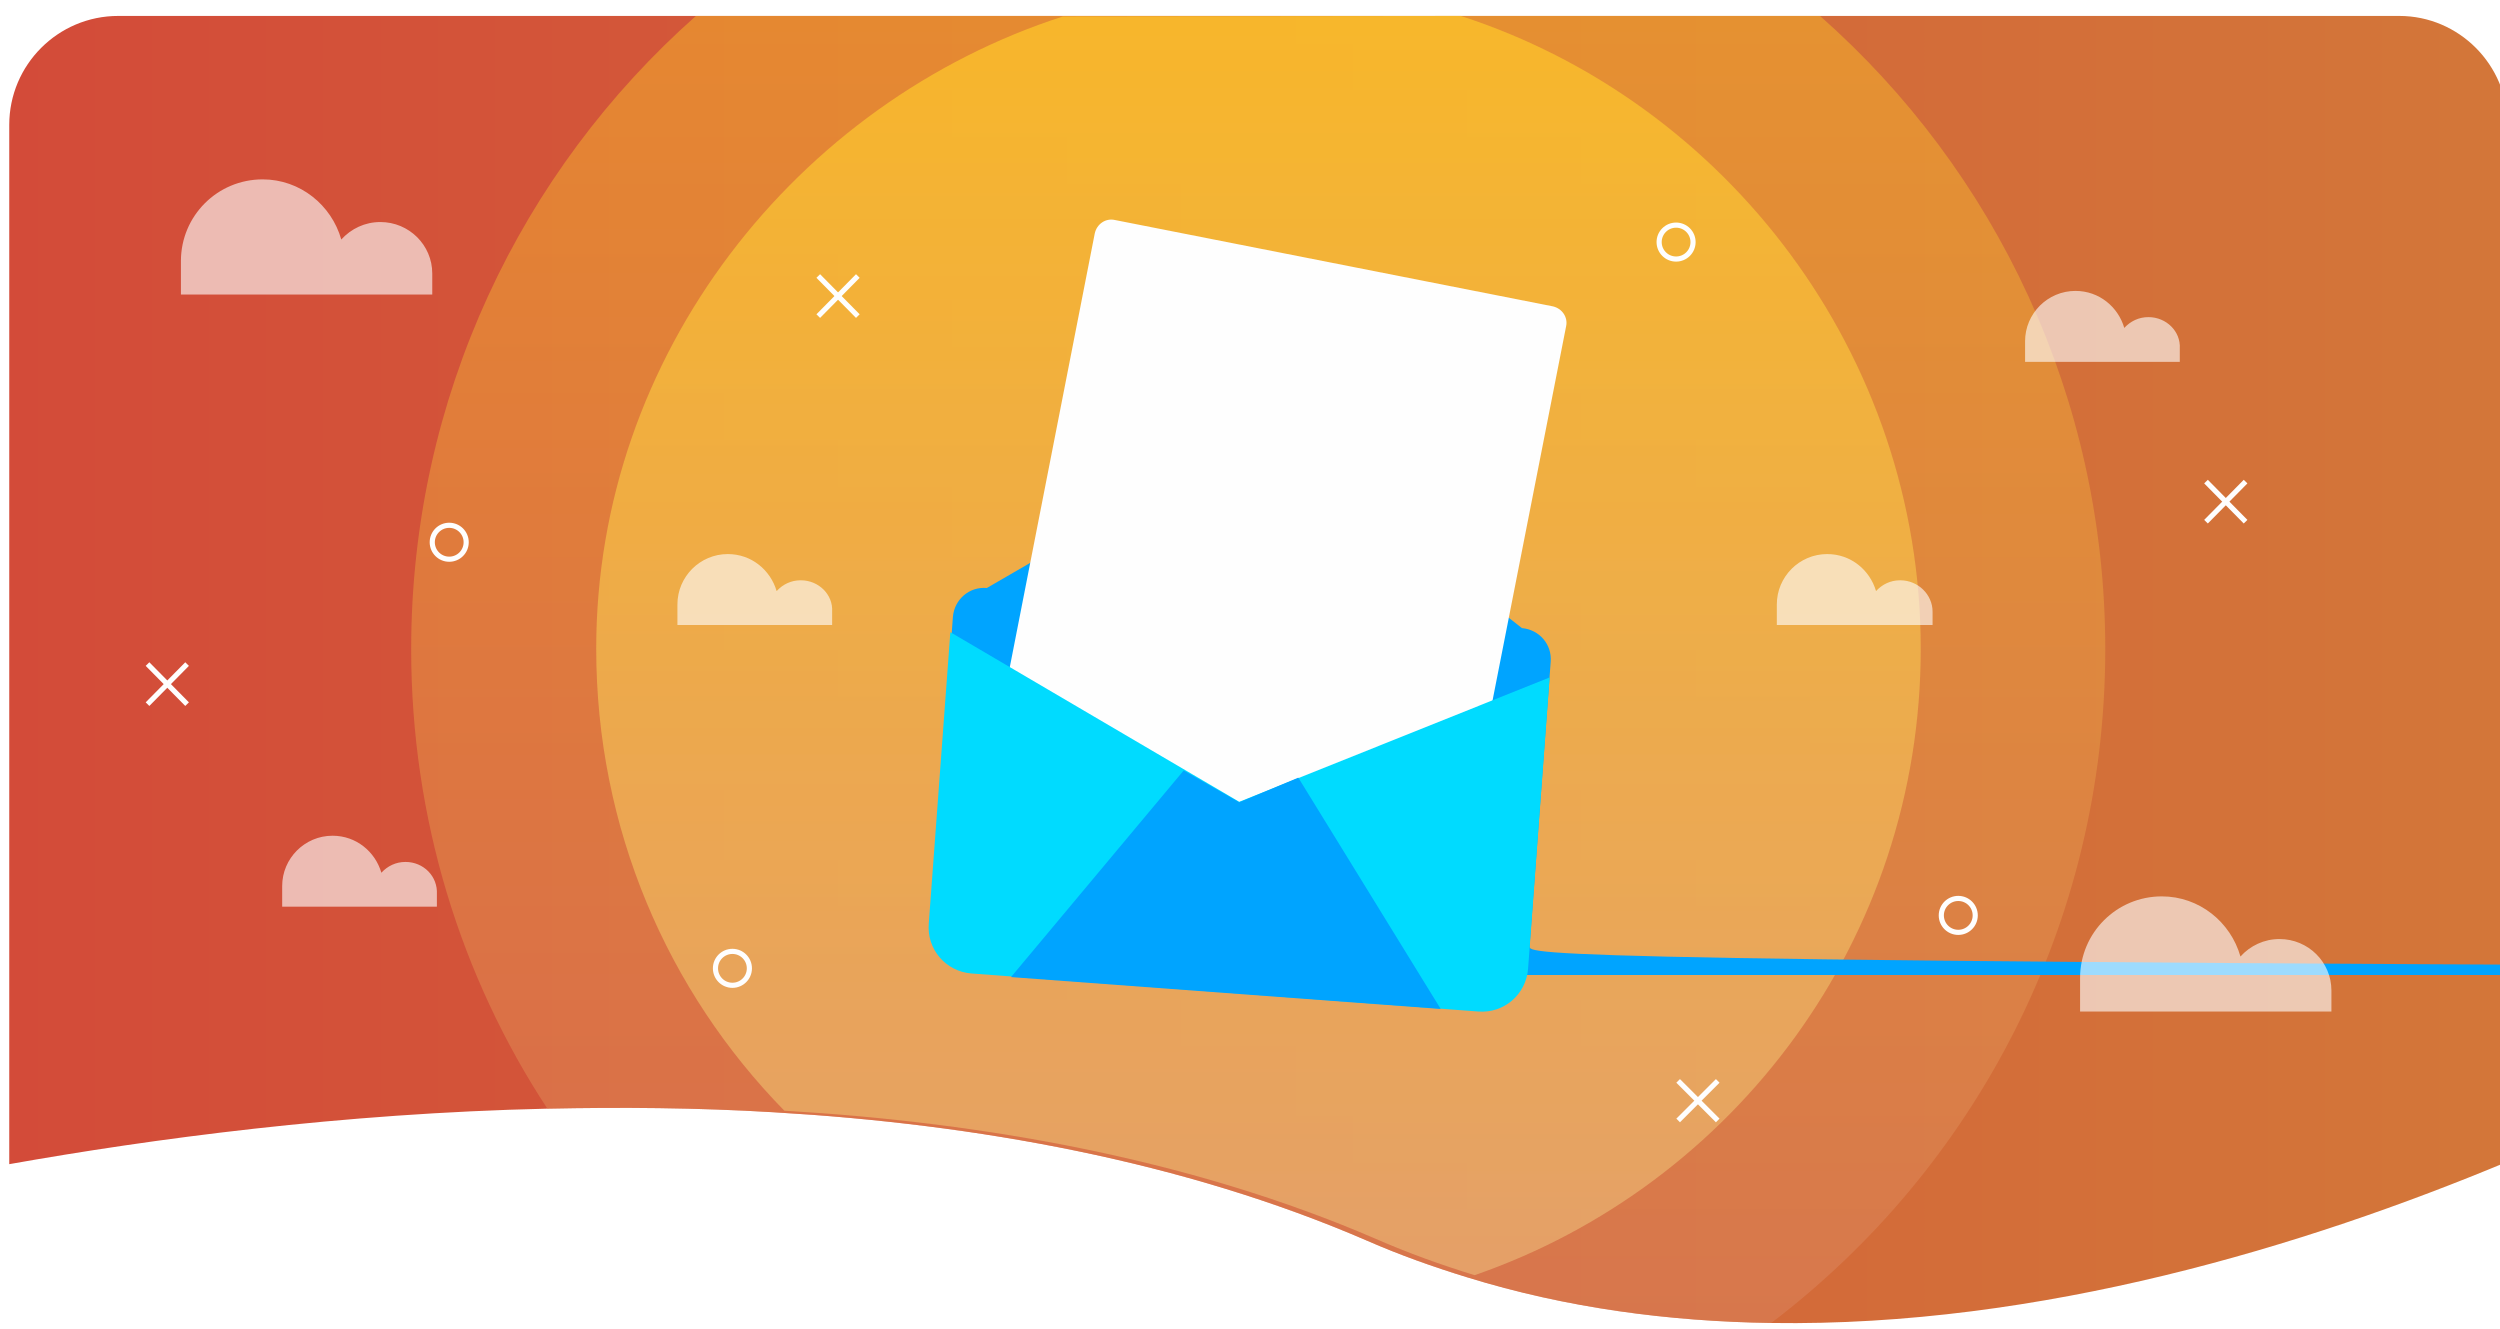
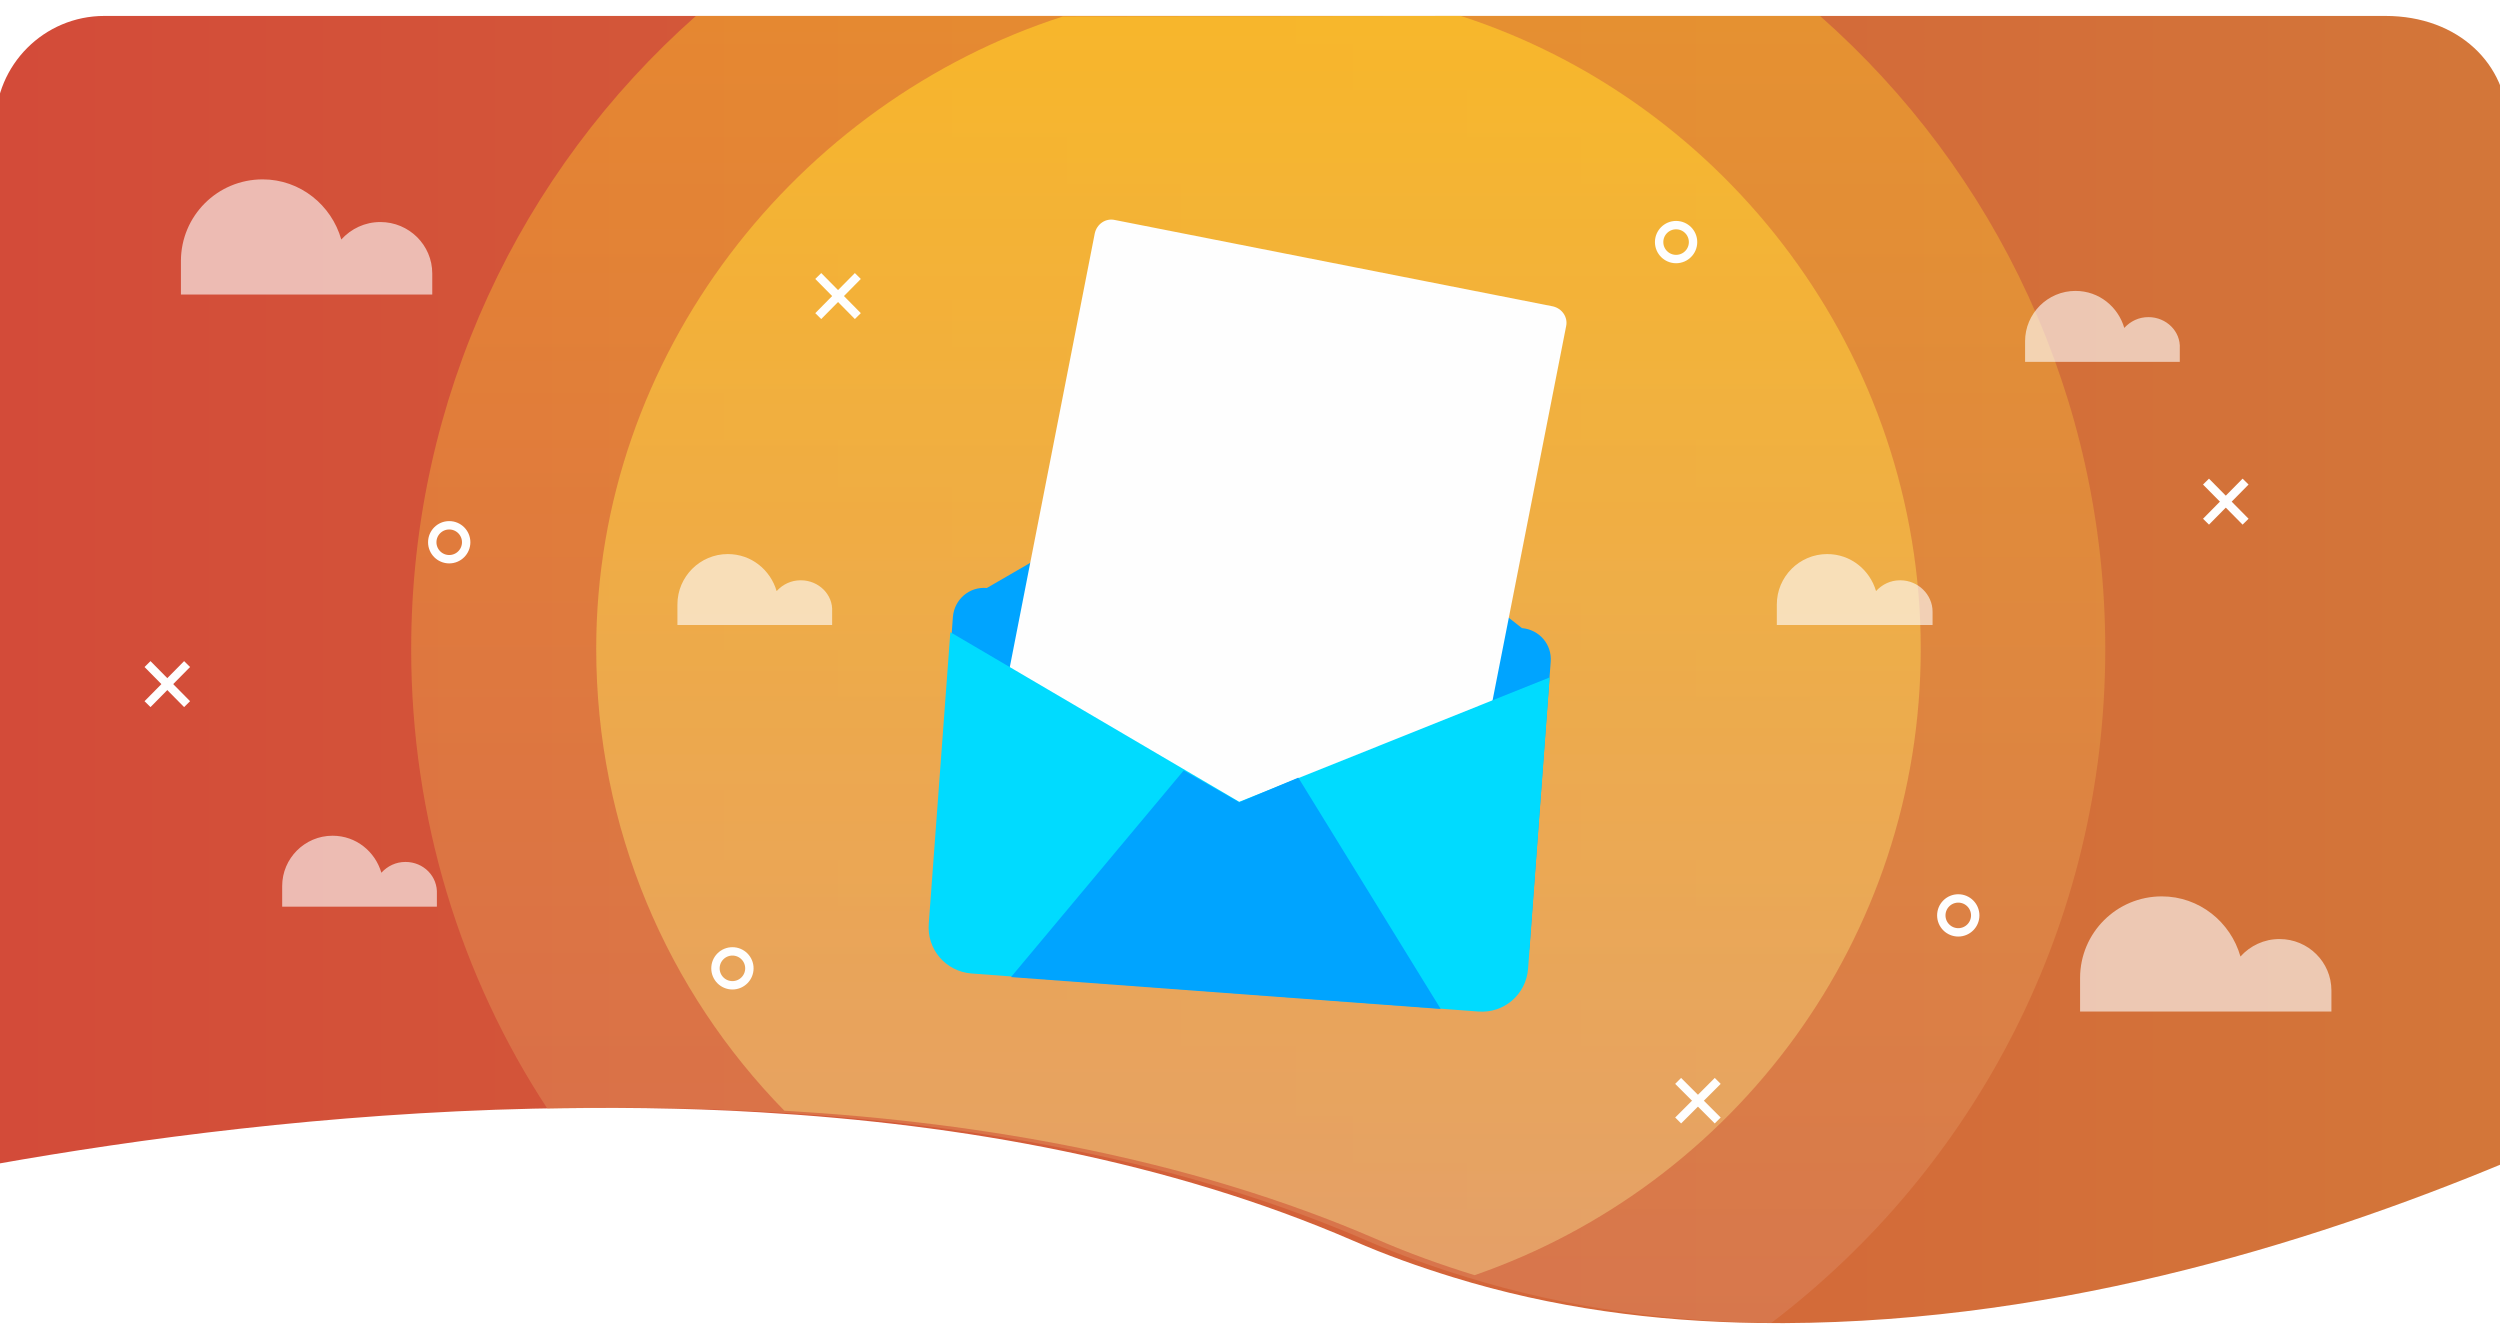
<svg xmlns="http://www.w3.org/2000/svg" version="1.1" id="OBJECTS" x="0px" y="0px" viewBox="0 0 486.4 258.5" style="enable-background:new 0 0 486.4 258.5;" xml:space="preserve">
-   <style type="text/css"> 	.st0{fill:url(#SVGID_1_);} 	.st1{opacity:0.46;fill:url(#SVGID_2_);} 	.st2{opacity:0.76;fill:url(#SVGID_3_);} 	.st3{fill:#00A4FF;} 	.st4{fill:#FEFEFE;} 	.st5{fill:#00DBFF;} 	.st6{opacity:0.62;fill:#FEFEFE;} 	.st7{fill:none;stroke:#FEFEFE;stroke width:1.631;stroke-miterlimit:10;} </style>
+   <style type="text/css">
+ 	.st0{fill:url(#SVGID_1_);}
+ 	.st1{opacity:0.46;fill:url(#SVGID_2_);}
+ 	.st2{opacity:0.76;fill:url(#SVGID_3_);}
+ 	.st3{fill:#00A4FF;}
+ 	.st4{fill:#FEFEFE;}
+ 	.st5{fill:#00DBFF;}
+ 	.st6{opacity:0.62;fill:#FEFEFE;}
+ 	.st7{fill:none;stroke:#FEFEFE;stroke-width:1.631;stroke-miterlimit:10;}
+ </style>
  <g>
    <linearGradient id="SVGID_1_" gradientUnits="userSpaceOnUse" x1="1.733" y1="130.276" x2="487.901" y2="130.276">
      <stop offset="0" style="stop-color:#D34B39" />
      <stop offset="0.984" style="stop-color:#D37639" />
    </linearGradient>
-     <path class="st0" d="M487.9,24.3V226c-39.3,16.4-91,32.2-143.3,31.4c-19.9-0.3-39.8-2.9-59.2-8.9c-6.5-2-13-4.3-19.4-7.1c-35.8-15.5-76.1-22.7-115.5-25c-14.9-0.9-29.7-1-44-0.7c-40.1,0.9-77.1,5.9-104.7,10.8V24.3c0-11.7,9.5-21.2,21.2-21.2h443.8C478.4,3.1,487.9,12.6,487.9,24.3z" />
+     <path class="st0" d="M487.9,24.3V226c-39.3,16.4-91,32.2-146,31.4c-19.9-0.3-39.8-2.9-59.2-8.9c-6.5-2-13-4.3-19.4-7.1   c-35.8-15.5-76.1-22.7-115.5-25c-14.9-0.9-29.7-1-44-0.7c-40.1,0.9-77.1,5.9-104.7,10.8V24.3c0-11.7,9.5-21.2,21.2-21.2h443.8   C478.4,3.1,487.9,12.6,487.9,24.3z" />
    <linearGradient id="SVGID_2_" gradientUnits="userSpaceOnUse" x1="244.817" y1="-30.028" x2="244.817" y2="329.491">
      <stop offset="0" style="stop-color:#FFC720" />
      <stop offset="0.984" style="stop-color:#D57973" />
    </linearGradient>
-     <path class="st1" d="M409.6,126.3c0,53.5-25.5,101.1-65,131.1c-19.9-0.3-39.8-2.9-59.2-8.9c-6.5-2-13-4.3-19.4-7.1c-35.8-15.5-76.1-22.7-115.5-25c-14.9-0.9-29.7-1-44-0.7C89.7,190.1,80,159.3,80,126.3c0-49,21.4-93.1,55.4-123.2h218.7C388.2,33.2,409.6,77.3,409.6,126.3z" />
+     <path class="st1" d="M409.6,126.3c0,53.5-25.5,101.1-65,131.1c-19.9-0.3-39.8-2.9-59.2-8.9c-6.5-2-13-4.3-19.4-7.1   c-35.8-15.5-76.1-22.7-115.5-25c-14.9-0.9-29.7-1-44-0.7C89.7,190.1,80,159.3,80,126.3c0-49,21.4-93.1,55.4-123.2h218.7   C388.2,33.2,409.6,77.3,409.6,126.3z" />
    <linearGradient id="SVGID_3_" gradientUnits="userSpaceOnUse" x1="244.817" y1="-28.808" x2="244.817" y2="317.469">
      <stop offset="0" style="stop-color:#FFC720" />
      <stop offset="0.984" style="stop-color:#E3A884" />
    </linearGradient>
-     <path class="st2" d="M373.7,126.2c0,56.5-36.3,104.4-86.8,121.9c-6.5-2-12.9-4.3-19.3-7.1c-35.7-15.4-75.8-22.6-115-24.9c-22.7-23.2-36.6-54.9-36.6-89.9c0-57.3,39.1-106.3,90.8-123l77.4-0.1C335.8,19.8,373.7,68.9,373.7,126.2z" />
+     <path class="st2" d="M373.7,126.2c0,56.5-36.3,104.4-86.8,121.9c-6.5-2-12.9-4.3-19.3-7.1c-35.7-15.4-75.8-22.6-115-24.9   c-22.7-23.2-36.6-54.9-36.6-89.9c0-57.3,39.1-106.3,90.8-123l77.4-0.1C335.8,19.8,373.7,68.9,373.7,126.2z" />
    <g>
-       <path class="st3" d="M291.1,189.7l-104.2-7.8c-3.4-0.3-5.9-3.2-5.6-6.6l4.1-55.3c0.3-3.4,3.2-5.9,6.6-5.6L239.3,87l15.4,2.6l41.4,32.6c3.4,0.3,5.9,3.2,5.6,6.6l-4.1,55.3C297.4,187.4,294.4,189.9,2911,189.7z" />
+       <path class="st3" d="M291.1,189.7l-104.2-7.8c-3.4-0.3-5.9-3.2-5.6-6.6l4.1-55.3c0.3-3.4,3.2-5.9,6.6-5.6L239.3,87l15.4,2.6    l41.4,32.6c3.4,0.3,5.9,3.2,5.6,6.6l-4.1,55.3C297.4,187.4,294.4,189.9,291.1,189.7z" />
      <g>
-         <path class="st4" d="M278.8,178.4l-85.2-16.8c-1.8-0.4-3-2.1-2.6-3.9L213,45.4c0.4-1.8,2.1-3,3.9-2.6l85.2,16.8c1.8,0.4,3,2.1,2.6,3.9l-22.1,112.4C282.4,177.6,280.6,178.8,278.8,178.4z" />
+         <path class="st4" d="M278.8,178.4l-85.2-16.8c-1.8-0.4-3-2.1-2.6-3.9L213,45.4c0.4-1.8,2.1-3,3.9-2.6l85.2,16.8     c1.8,0.4,3,2.1,2.6,3.9l-22.1,112.4C282.4,177.6,280.6,178.8,278.8,178.4z" />
      </g>
-       <path class="st5" d="M301.5,131.8l-4.2,56.7c-0.4,5-4.7,8.7-9.7,8.3l-98.6-7.4c-5-0.4-8.7-4.7-8.3-9.7l4.2-56.7l56.2,33L301.5,131.8z" />
-       <polygon class="st3" points="280.3,196.3 196.7,190.1 230.3,149.9 241.1,156.1 252.6,151.3" />
+       <path class="st5" d="M301.5,131.8l-4.2,56.7c-0.4,5-4.7,8.7-9.7,8.3l-98.6-7.4c-5-0.4-8.7-4.7-8.3-9.7l4.2-56.7l56.2,33    L301.5,131.8z" />
+       <polygon class="st3" points="280.3,196.3 196.7,190.1 230.3,149.9 241.1,156.1 252.6,151.3   " />
    </g>
-     <path class="st6" d="M74,43.2c-3,0-5.7,1.3-7.6,3.4c-1.9-6.7-8-11.7-15.3-11.7c-8.8,0-15.9,7.1-15.9,15.9v6.5h28.7h3.1h17.1v-4.1C84.1,47.7,79.6,43.2,74,43.2z" />
-     <path class="st6" d="M443.5,182.7c-3,0-5.7,1.3-7.6,3.4c-1.9-6.7-8-11.7-15.3-11.7c-8.8,0-15.9,7.1-15.9,15.9v6.5h28.7h3.1h17.1v-4.1C453.6,187.2,449.1,182.7,443.5,182.7z" />
-     <path class="st6" d="M78.9,167.7c-1.9,0-3.5,0.8-4.7,2.1c-1.2-4.1-4.9-7.2-9.5-7.2c-5.4,0-9.8,4.4-9.8,9.8v4h17.7h1.9h10.5V174C85.2,170.5,82.4,167.7,78.9,167.7z" />
-     <path class="st6" d="M418,61.7c-1.9,0-3.5,0.8-4.7,2.1c-1.2-4.1-4.9-7.2-9.5-7.2c-5.4,0-9.8,4.4-9.8,9.8v4h17.7h1.9h10.5v-2.6C424.3,64.5,421.5,61.7,418,61.7z" />
-     <path class="st6" d="M369.7,112.9c-1.9,0-3.5,0.8-4.7,2.1c-1.2-4.1-4.9-7.2-9.5-7.2c-5.4,0-9.8,4.4-9.8,9.8v4h17.7h1.9H376v-2.6C376,115.7,373.2,112.9,369.7,112.9z" />
-     <path class="st6" d="M155.8,112.9c-1.9,0-3.5,0.8-4.7,2.1c-1.2-4.1-4.9-7.2-9.5-7.2c-5.4,0-9.8,4.4-9.8,9.8v4h17.7h1.9h10.5v-2.6C162.1,115.7,159.3,112.9,155.8,112.9z" />
+     <path class="st6" d="M74,43.2c-3,0-5.7,1.3-7.6,3.4c-1.9-6.7-8-11.7-15.3-11.7c-8.8,0-15.9,7.1-15.9,15.9v6.5h28.7h3.1h17.1v-4.1   C84.1,47.7,79.6,43.2,74,43.2z" />
+     <path class="st6" d="M443.5,182.7c-3,0-5.7,1.3-7.6,3.4c-1.9-6.7-8-11.7-15.3-11.7c-8.8,0-15.9,7.1-15.9,15.9v6.5h28.7h3.1h17.1   v-4.1C453.6,187.2,449.1,182.7,443.5,182.7z" />
+     <path class="st6" d="M78.9,167.7c-1.9,0-3.5,0.8-4.7,2.1c-1.2-4.1-4.9-7.2-9.5-7.2c-5.4,0-9.8,4.4-9.8,9.8v4h17.7h1.9h10.5V174   C85.2,170.5,82.4,167.7,78.9,167.7z" />
+     <path class="st6" d="M418,61.7c-1.9,0-3.5,0.8-4.7,2.1c-1.2-4.1-4.9-7.2-9.5-7.2c-5.4,0-9.8,4.4-9.8,9.8v4h17.7h1.9h10.5v-2.6   C424.3,64.5,421.5,61.7,418,61.7z" />
+     <path class="st6" d="M369.7,112.9c-1.9,0-3.5,0.8-4.7,2.1c-1.2-4.1-4.9-7.2-9.5-7.2c-5.4,0-9.8,4.4-9.8,9.8v4h17.7h1.9H376v-2.6   C376,115.7,373.2,112.9,369.7,112.9z" />
+     <path class="st6" d="M155.8,112.9c-1.9,0-3.5,0.8-4.7,2.1c-1.2-4.1-4.9-7.2-9.5-7.2c-5.4,0-9.8,4.4-9.8,9.8v4h17.7h1.9h10.5v-2.6   C162.1,115.7,159.3,112.9,155.8,112.9z" />
    <circle class="st7" cx="87.4" cy="105.5" r="3.3" />
    <circle class="st7" cx="381" cy="178.1" r="3.3" />
    <circle class="st7" cx="326.1" cy="47.1" r="3.3" />
    <circle class="st7" cx="142.5" cy="188.4" r="3.3" />
    <g>
      <line class="st7" x1="28.7" y1="129.2" x2="36.4" y2="137" />
      <line class="st7" x1="36.4" y1="129.2" x2="28.7" y2="137" />
    </g>
    <g>
      <line class="st7" x1="429.2" y1="93.7" x2="436.9" y2="101.5" />
      <line class="st7" x1="436.9" y1="93.7" x2="429.2" y2="101.5" />
    </g>
    <g>
      <line class="st7" x1="159.2" y1="53.7" x2="166.9" y2="61.5" />
      <line class="st7" x1="166.9" y1="53.7" x2="159.2" y2="61.5" />
    </g>
    <g>
      <line class="st7" x1="326.5" y1="210.3" x2="334.2" y2="218" />
      <line class="st7" x1="334.2" y1="210.3" x2="326.5" y2="218" />
    </g>
  </g>
</svg>
